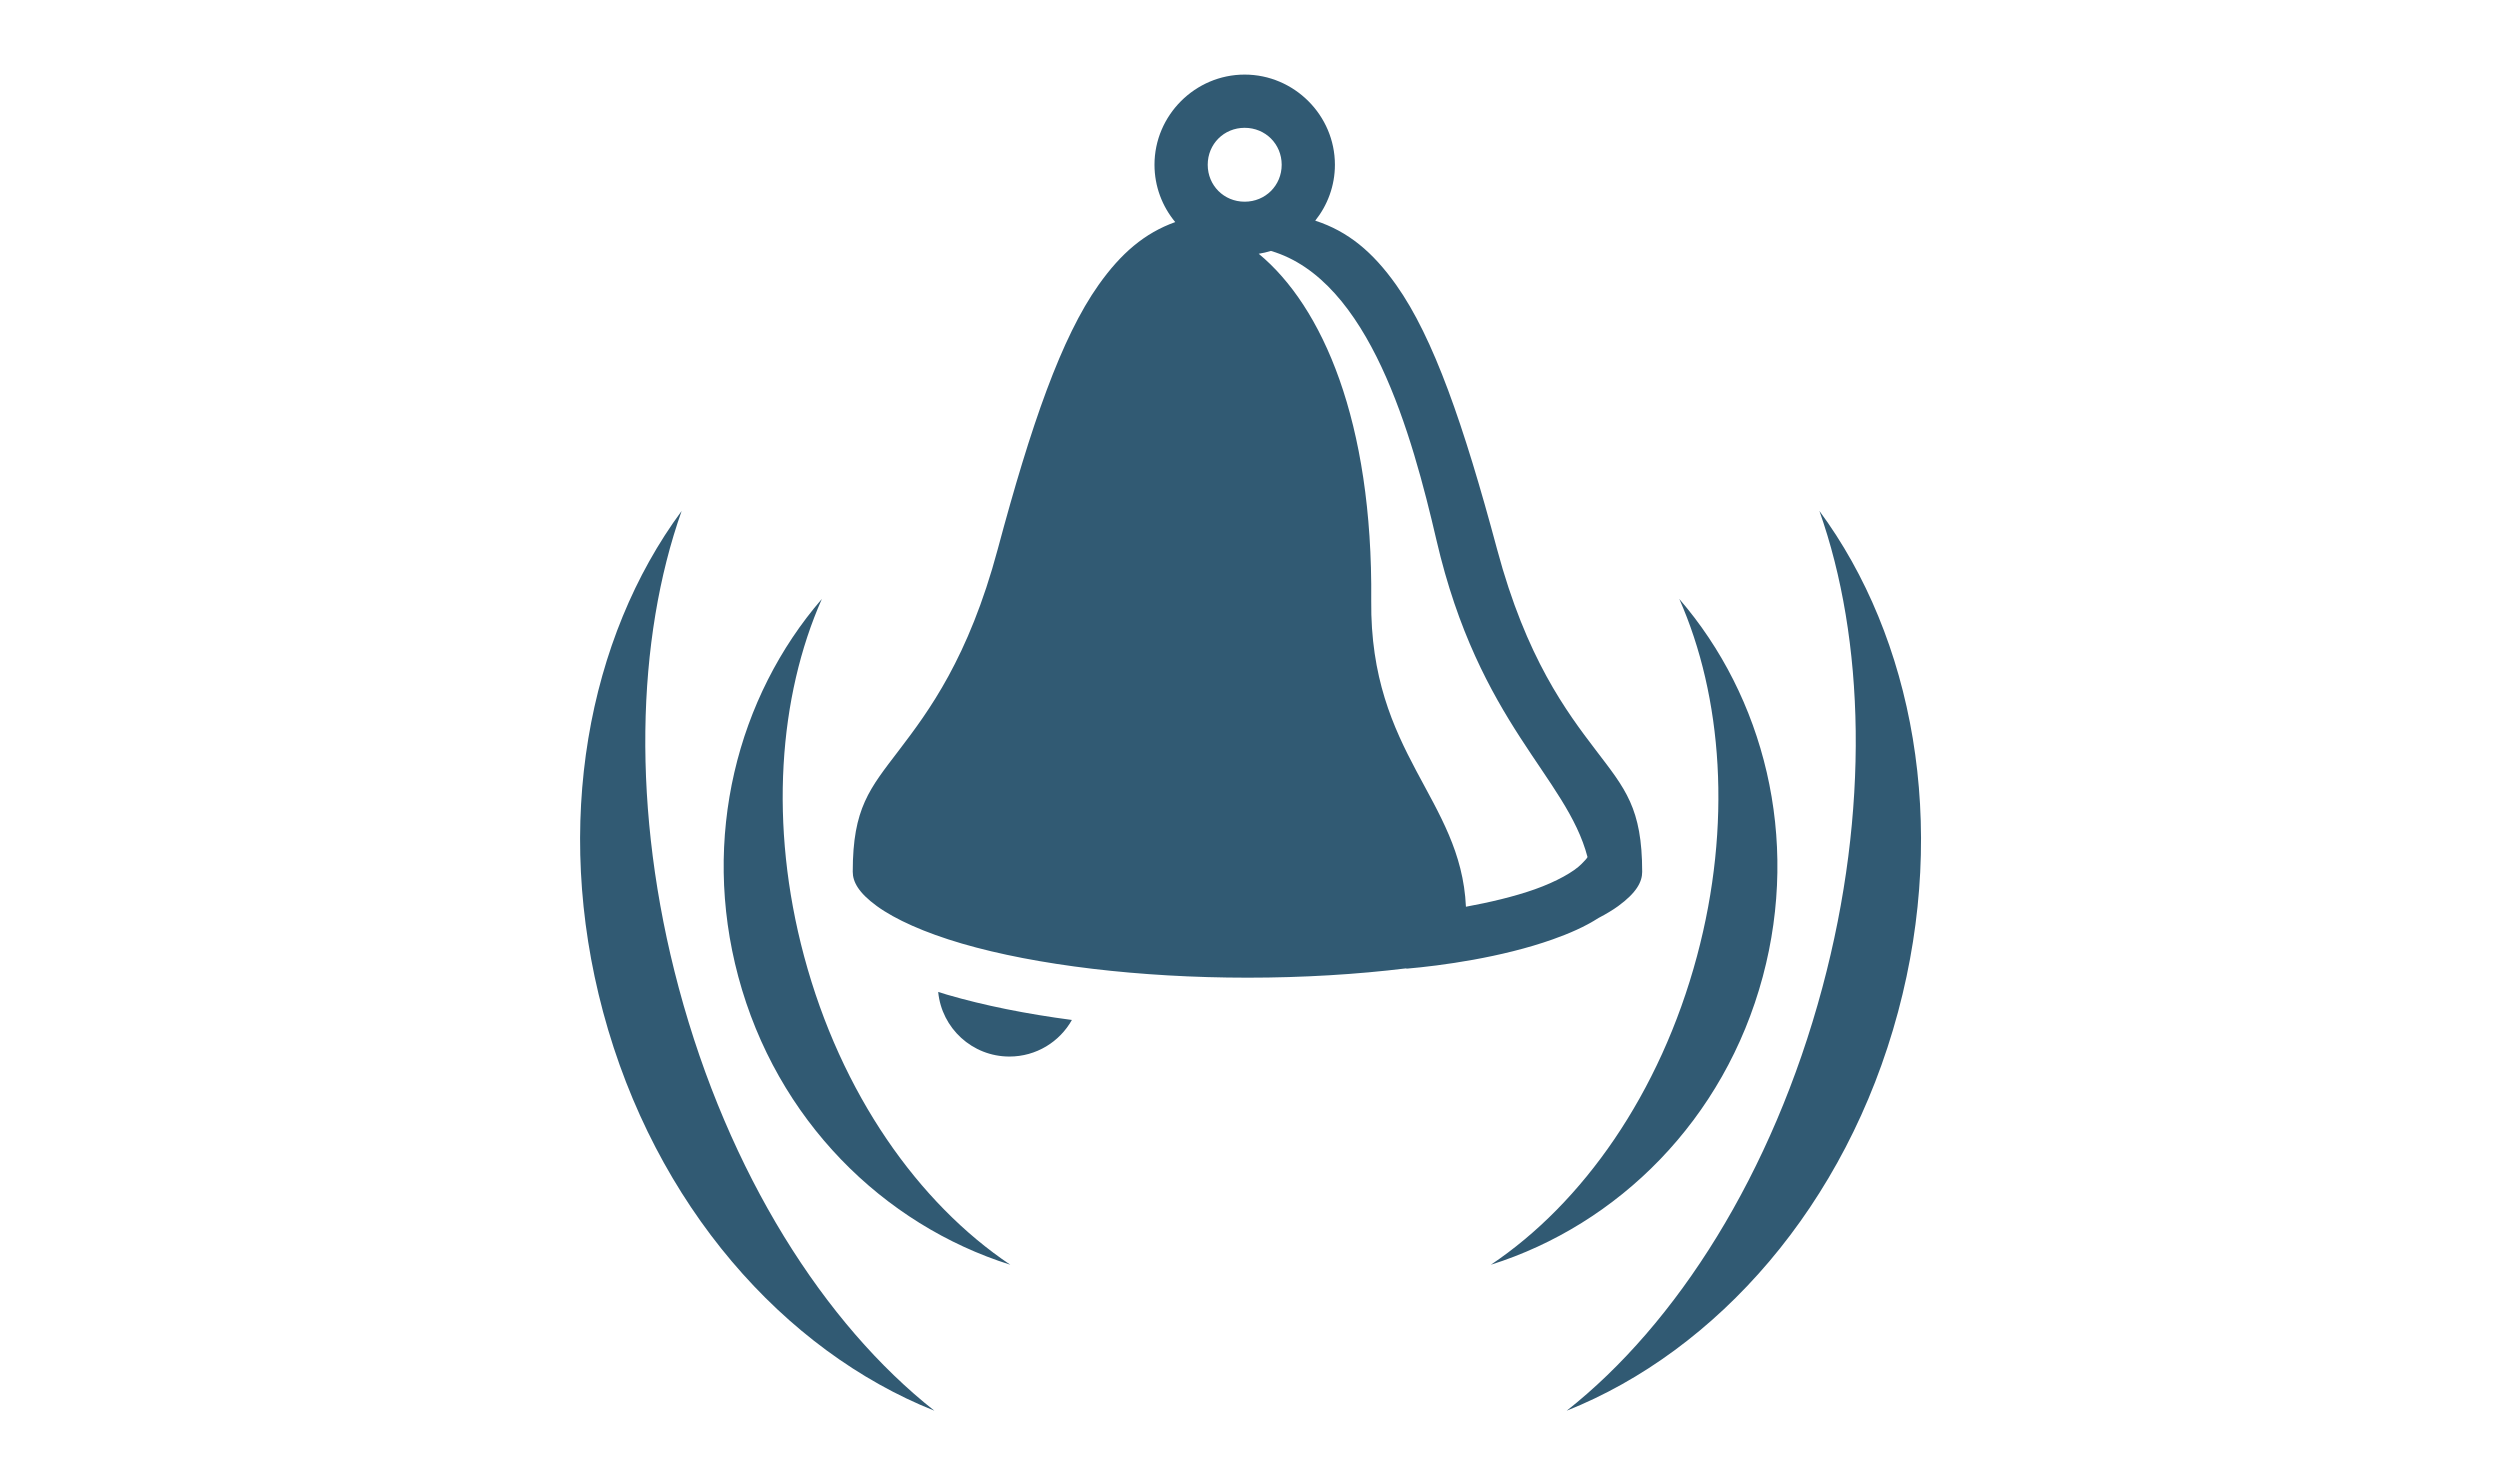
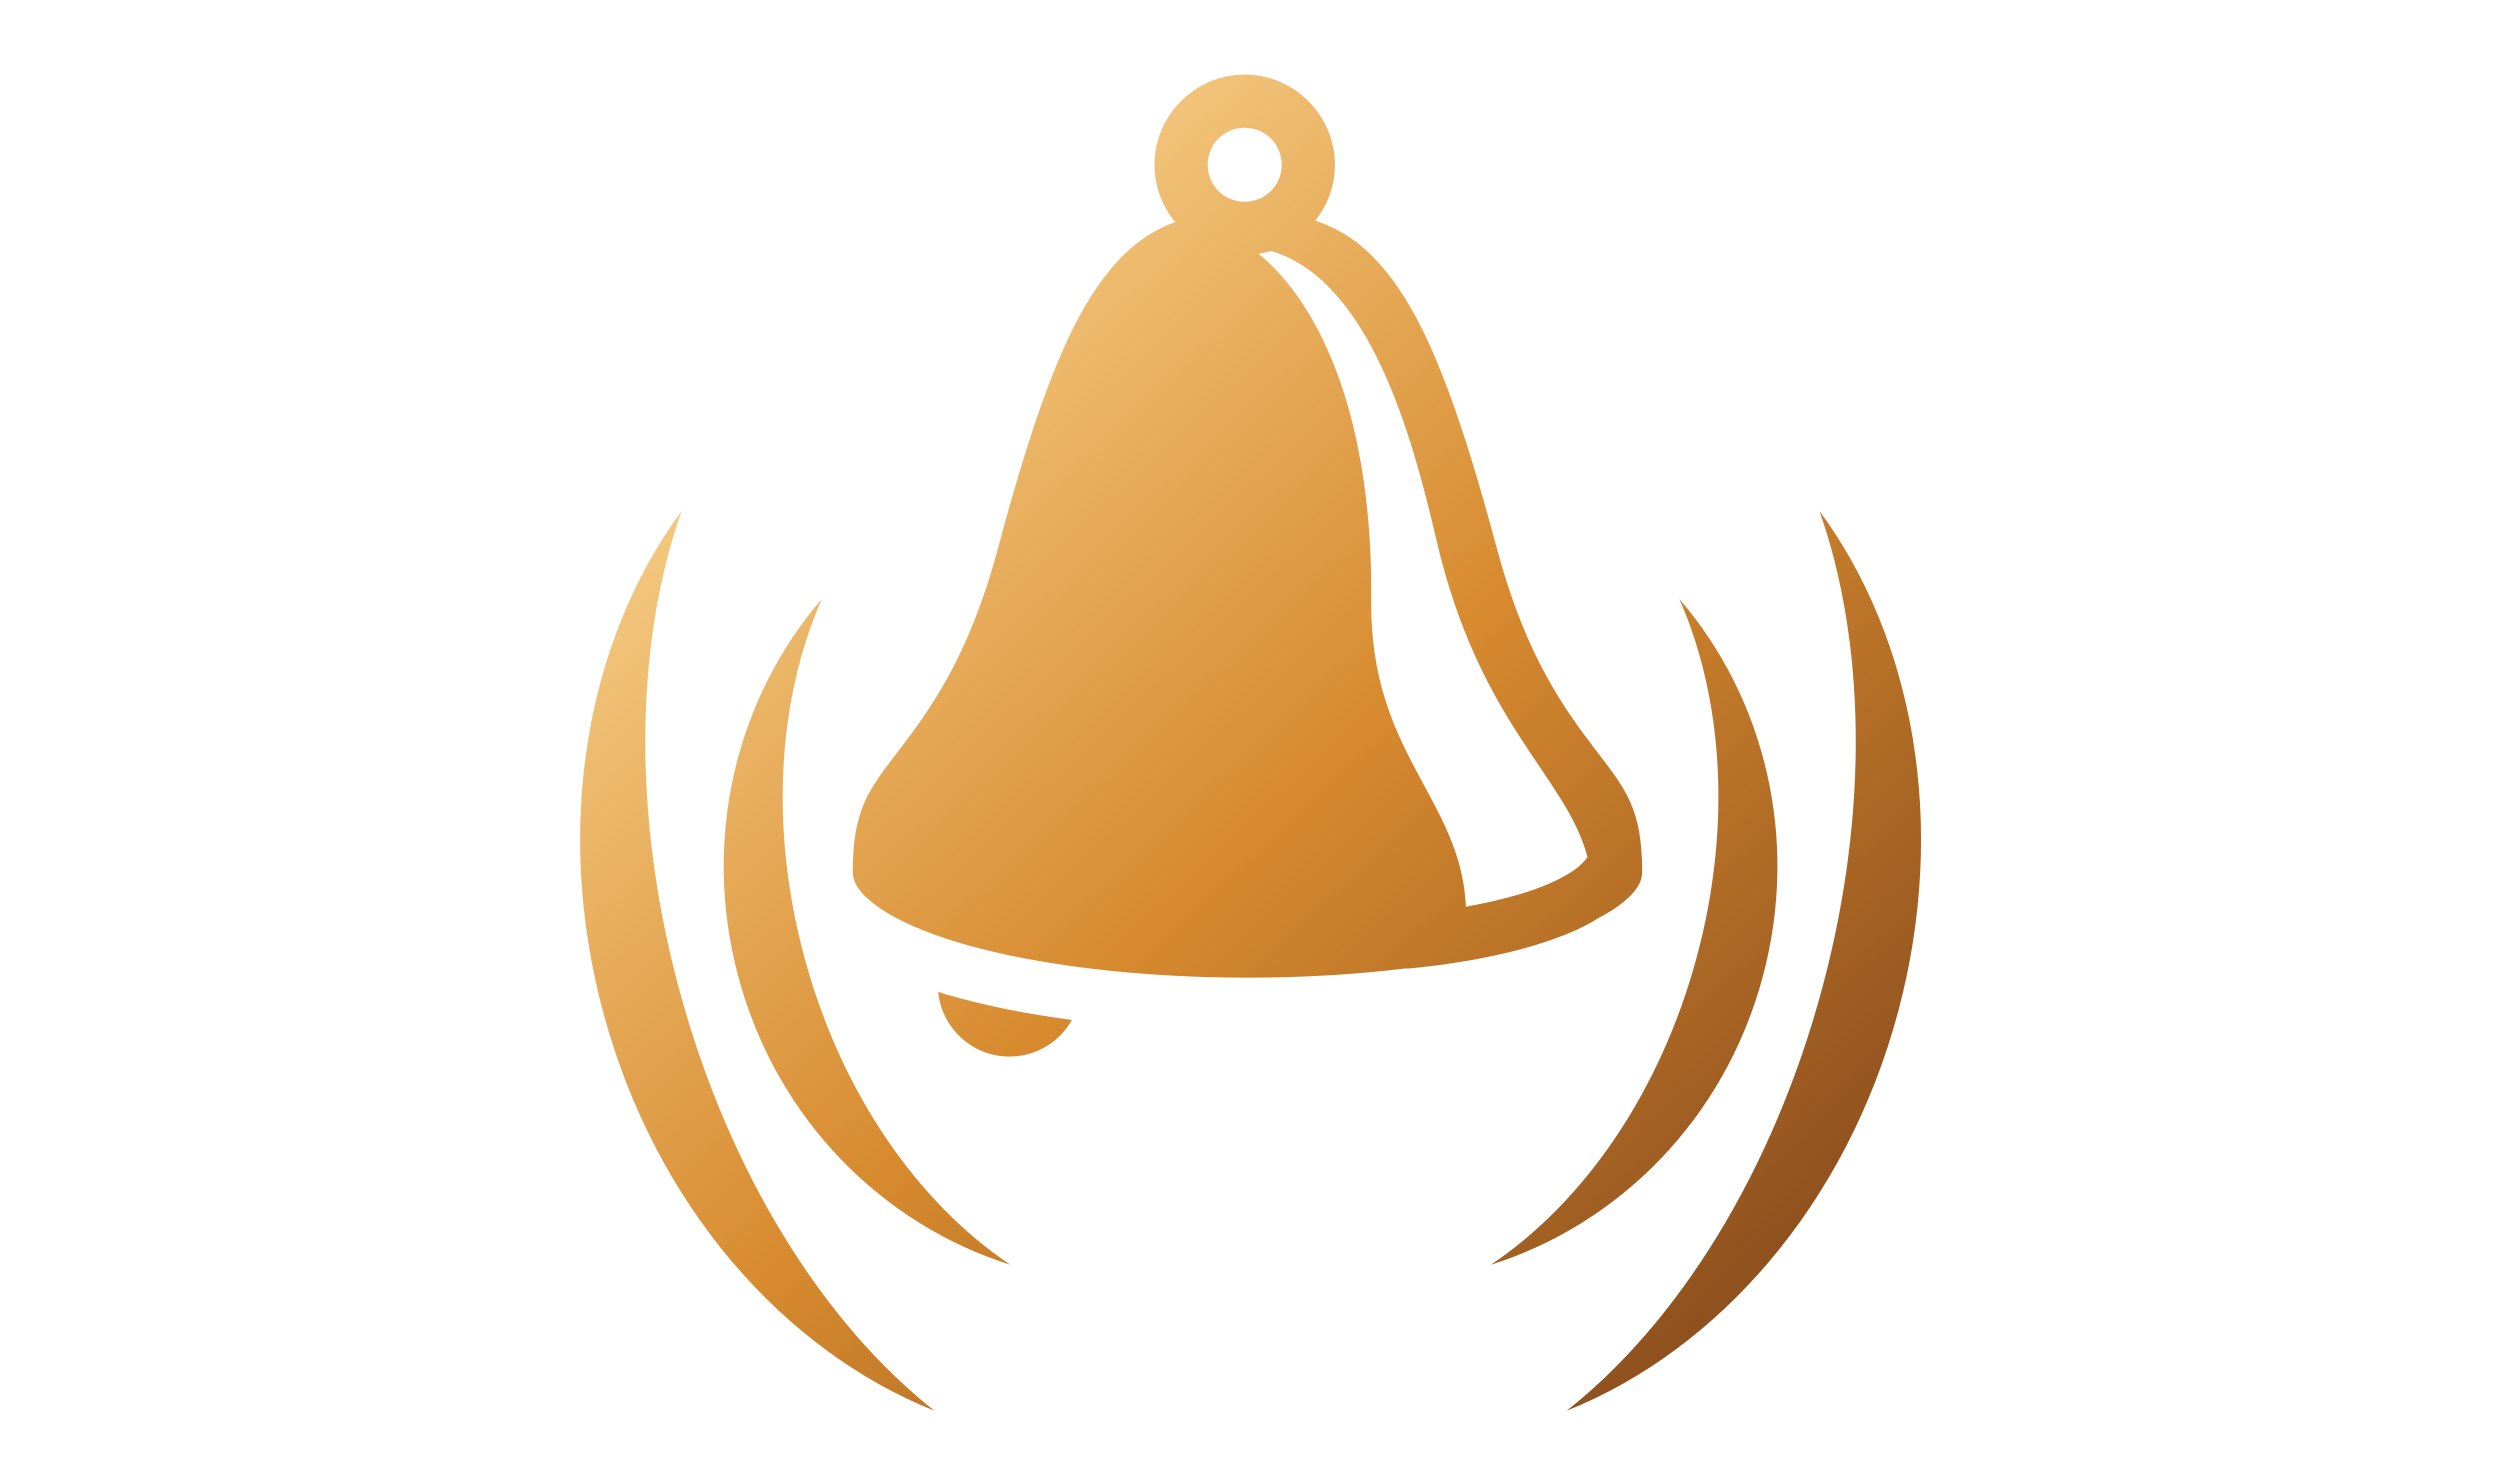
<svg xmlns="http://www.w3.org/2000/svg" viewBox="0 0 512 512" width="1200" height="700" preserveAspectRatio="xMidYMid meet">
-   <path fill="#315a73" d="M254.125 26.188c-17.377-.003-31.66 14.28-31.656 31.656 0 7.617 2.733 14.64 7.28 20.125-10.79 3.876-19.043 10.963-26.906 22.06-13.057 18.43-23.687 49.03-35.406 92.782-10.257 38.29-24.345 57.012-34.657 70.563-10.31 13.55-16.252 20.325-16.25 42.688.002 3.5 1.975 7.314 8.44 12.03 6.463 4.717 16.877 9.383 29.905 13.188 26.055 7.612 62.442 11.962 100.25 11.97 19.384.004 38.368-1.15 55.78-3.28v.124c12.13-1.043 33.332-3.898 51.345-10.28 5.795-2.055 11.28-4.422 16.125-7.533 2.612-1.376 4.947-2.747 6.875-4.155 6.458-4.714 8.438-8.523 8.438-12.03-.004-22.363-5.935-29.135-16.25-42.69-10.316-13.553-24.42-32.27-34.688-70.56-11.732-43.757-22.343-74.35-35.406-92.782-8.225-11.607-16.895-18.836-28.438-22.594 4.31-5.41 6.908-12.24 6.906-19.626-.002-17.377-14.31-31.654-31.687-31.657zm0 18.687c7.278 0 13 5.694 13 12.97 0 7.272-5.722 12.97-13 12.968-7.278-.002-12.968-5.696-12.97-12.97 0-7.273 5.693-12.97 12.97-12.968zm9.22 43.22c34.616 10.188 49.56 64.686 58.124 101.56 14.99 64.56 45.652 82.98 53.03 111.25-.327.633-1.002 1.286-2.094 2.408-2.665 2.74-8.816 6.216-16.406 8.906-7.366 2.61-16 4.614-24.188 6.124-1.73-38.024-33.765-53.55-33.25-107.47.603-63.043-17.19-103.352-39.5-121.78 1.468-.233 2.886-.57 4.282-1zm-206.876 91.28C23.546 223.947 11.19 289.253 28.874 355.25c18.208 67.957 63.562 118.994 116.313 140.03-38.592-30.418-72.26-83.223-89.75-148.5-16.674-62.228-14.924-122.366 1.03-167.405zm399.436 0c15.955 45.04 17.705 105.177 1.03 167.406-17.49 65.277-51.157 118.082-89.748 148.5 52.75-21.036 98.135-72.073 116.343-140.03 17.686-65.997 5.298-131.303-27.624-175.875zM105.687 210.28c-29.71 34.43-42.433 83.74-29.343 132.595 13.478 50.306 50.845 87.082 95.5 101.156-32.19-21.55-59.46-60.02-72.406-108.342-12.344-46.066-8.896-91.175 6.25-125.407zm301.032 0c15.144 34.233 18.56 79.342 6.217 125.407-12.947 48.322-40.185 86.793-72.375 108.344 44.655-14.073 81.99-50.85 95.47-101.155 13.09-48.856.396-98.166-29.313-132.594zM146.53 348.25c1.218 12.736 11.944 22.686 25 22.688 9.422 0 17.642-5.173 21.94-12.844-15.986-2.11-30.823-5.08-43.814-8.875-1.06-.31-2.09-.65-3.125-.97z" />
+   <defs data-guide-palette="curated">
+     <linearGradient id="guide-gradient" x1="8%" y1="5%" x2="92%" y2="95%">
+       <stop offset="0%" stop-color="#ffe1a0" />
+       <stop offset="54%" stop-color="#d78a2e" />
+       <stop offset="100%" stop-color="#85491c" />
+     </linearGradient>
+   </defs>
+   <path fill="url(#guide-gradient)" d="M254.125 26.188c-17.377-.003-31.66 14.28-31.656 31.656 0 7.617 2.733 14.64 7.28 20.125-10.79 3.876-19.043 10.963-26.906 22.06-13.057 18.43-23.687 49.03-35.406 92.782-10.257 38.29-24.345 57.012-34.657 70.563-10.31 13.55-16.252 20.325-16.25 42.688.002 3.5 1.975 7.314 8.44 12.03 6.463 4.717 16.877 9.383 29.905 13.188 26.055 7.612 62.442 11.962 100.25 11.97 19.384.004 38.368-1.15 55.78-3.28v.124c12.13-1.043 33.332-3.898 51.345-10.28 5.795-2.055 11.28-4.422 16.125-7.533 2.612-1.376 4.947-2.747 6.875-4.155 6.458-4.714 8.438-8.523 8.438-12.03-.004-22.363-5.935-29.135-16.25-42.69-10.316-13.553-24.42-32.27-34.688-70.56-11.732-43.757-22.343-74.35-35.406-92.782-8.225-11.607-16.895-18.836-28.438-22.594 4.31-5.41 6.908-12.24 6.906-19.626-.002-17.377-14.31-31.654-31.687-31.657zm0 18.687c7.278 0 13 5.694 13 12.97 0 7.272-5.722 12.97-13 12.968-7.278-.002-12.968-5.696-12.97-12.97 0-7.273 5.693-12.97 12.97-12.968zm9.22 43.22c34.616 10.188 49.56 64.686 58.124 101.56 14.99 64.56 45.652 82.98 53.03 111.25-.327.633-1.002 1.286-2.094 2.408-2.665 2.74-8.816 6.216-16.406 8.906-7.366 2.61-16 4.614-24.188 6.124-1.73-38.024-33.765-53.55-33.25-107.47.603-63.043-17.19-103.352-39.5-121.78 1.468-.233 2.886-.57 4.282-1zm-206.876 91.28C23.546 223.947 11.19 289.253 28.874 355.25c18.208 67.957 63.562 118.994 116.313 140.03-38.592-30.418-72.26-83.223-89.75-148.5-16.674-62.228-14.924-122.366 1.03-167.405zm399.436 0c15.955 45.04 17.705 105.177 1.03 167.406-17.49 65.277-51.157 118.082-89.748 148.5 52.75-21.036 98.135-72.073 116.343-140.03 17.686-65.997 5.298-131.303-27.624-175.875zM105.687 210.28c-29.71 34.43-42.433 83.74-29.343 132.595 13.478 50.306 50.845 87.082 95.5 101.156-32.19-21.55-59.46-60.02-72.406-108.342-12.344-46.066-8.896-91.175 6.25-125.407zm301.032 0c15.144 34.233 18.56 79.342 6.217 125.407-12.947 48.322-40.185 86.793-72.375 108.344 44.655-14.073 81.99-50.85 95.47-101.155 13.09-48.856.396-98.166-29.313-132.594zM146.53 348.25c1.218 12.736 11.944 22.686 25 22.688 9.422 0 17.642-5.173 21.94-12.844-15.986-2.11-30.823-5.08-43.814-8.875-1.06-.31-2.09-.65-3.125-.97z" />
  <g data-star-markers="curated" aria-hidden="true" opacity="0">
    <circle data-star="1" cx="256" cy="250" r="1" />
  </g>
</svg>
